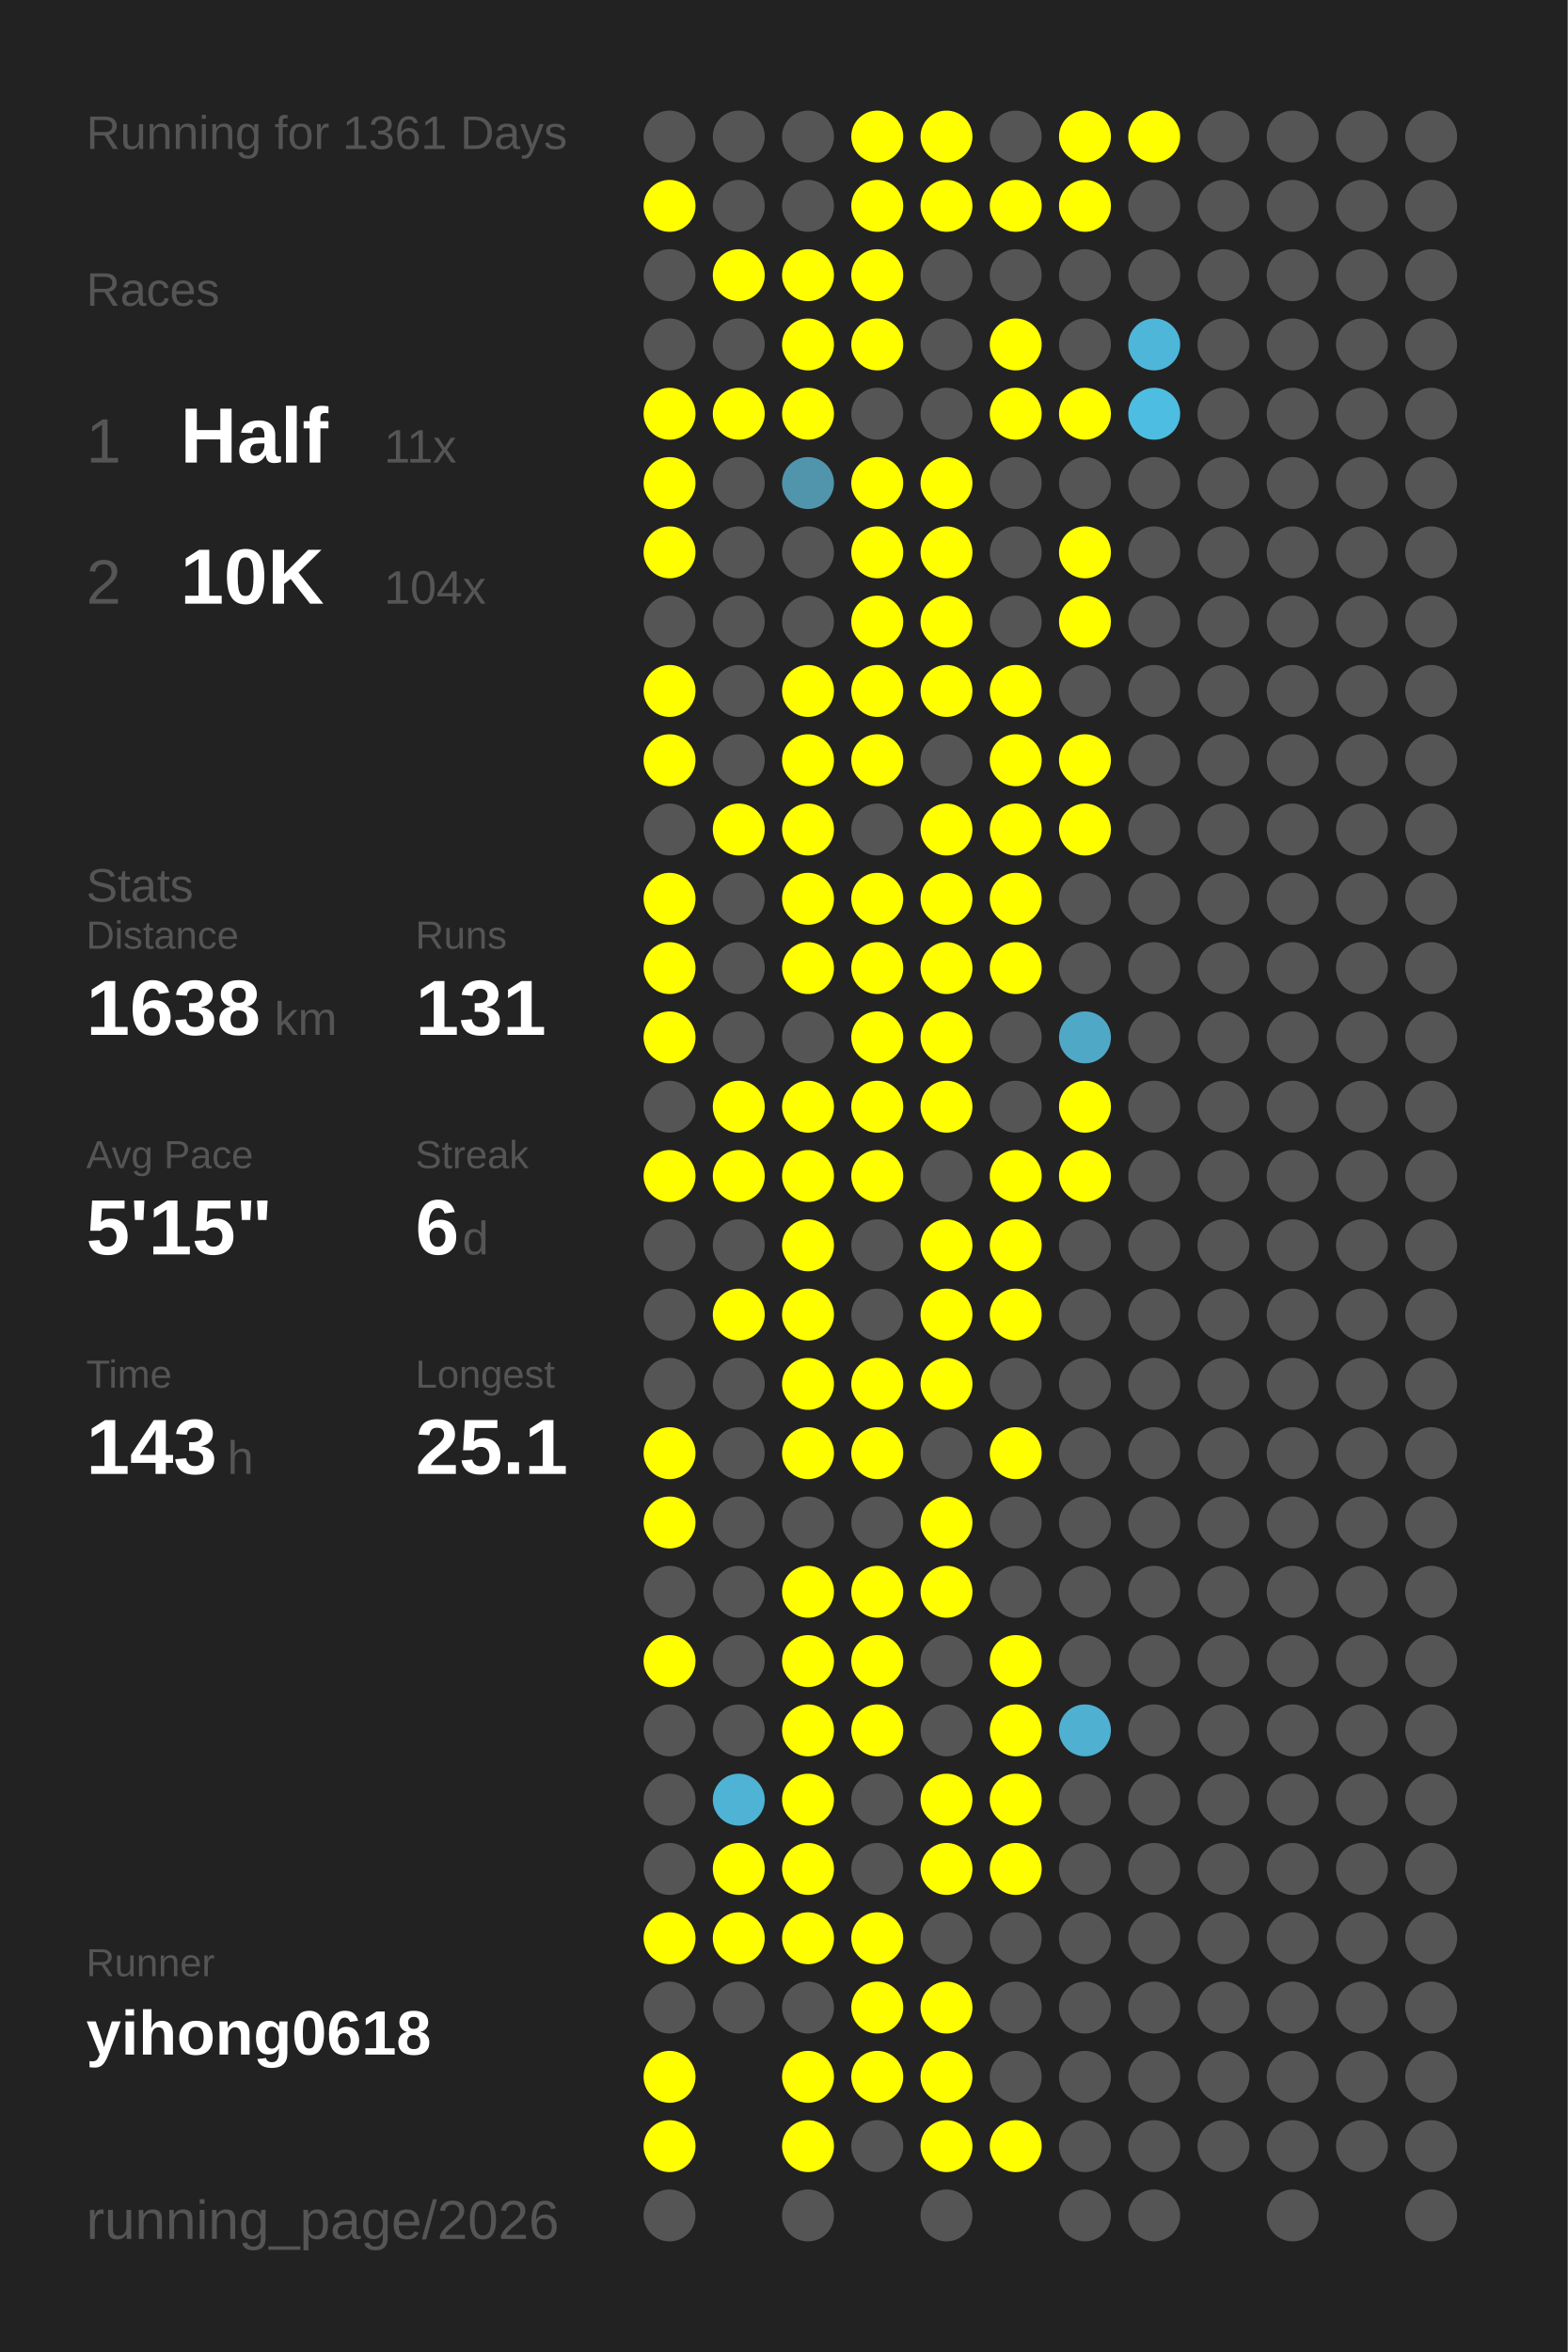
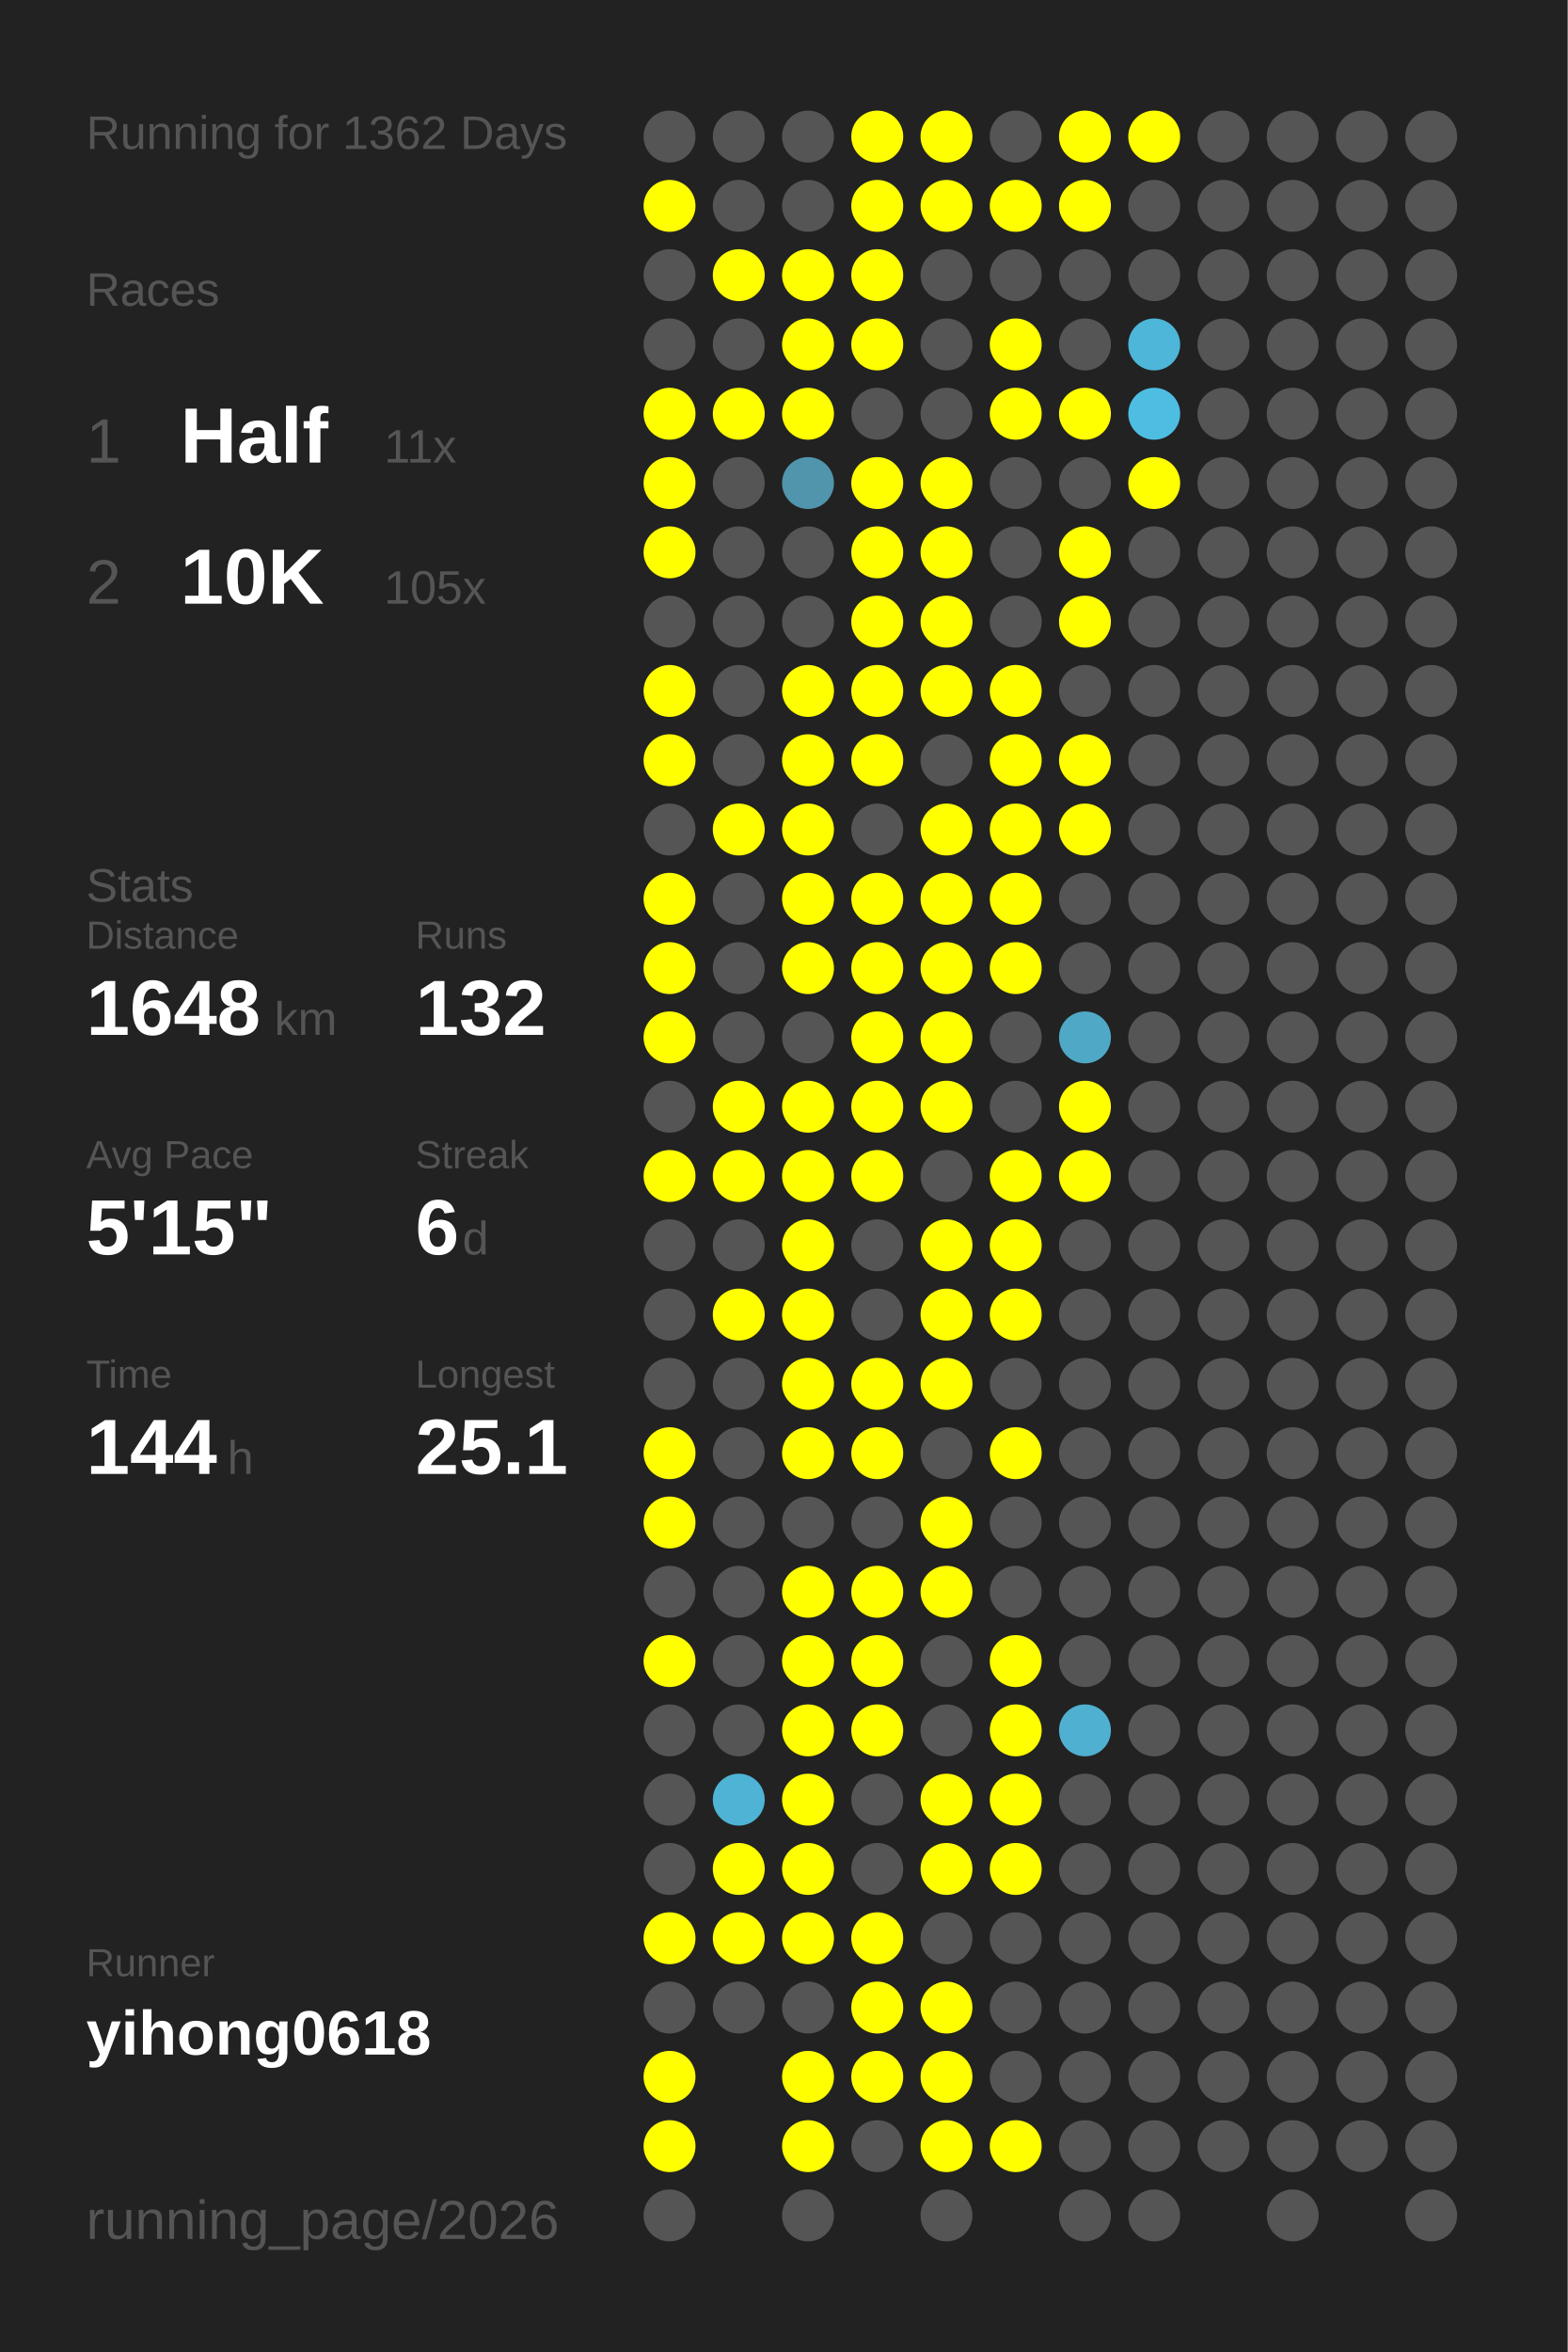
<svg xmlns="http://www.w3.org/2000/svg" baseProfile="full" height="300mm" version="1.1" viewBox="0,0,200,300" width="200mm">
  <defs />
  <rect fill="#222222" height="300" width="200" x="0" y="0" />
-   <text fill="#555555" style="font-size:6px; font-family:Arial;" x="11" y="19">Running for 1361 Days</text>
+   <text fill="#555555" style="font-size:6px; font-family:Arial;" x="11" y="19">Running for 1362 Days</text>
  <text fill="#555555" style="font-size:6px; font-family:Arial;" x="11" y="39">Races</text>
  <text fill="#555555" style="font-size:8px; font-family:Arial;" x="11" y="59">1</text>
  <text fill="#FFFFFF" style="font-size:10px; font-family:Arial; font-weight:bold;" x="23" y="59">Half</text>
  <text fill="#555555" style="font-size:6px; font-family:Arial;" x="49" y="59">11x</text>
  <text fill="#555555" style="font-size:8px; font-family:Arial;" x="11" y="77">2</text>
  <text fill="#FFFFFF" style="font-size:10px; font-family:Arial; font-weight:bold;" x="23" y="77">10K</text>
-   <text fill="#555555" style="font-size:6px; font-family:Arial;" x="49" y="77">104x</text>
+   <text fill="#555555" style="font-size:6px; font-family:Arial;" x="49" y="77">105x</text>
  <text fill="#555555" style="font-size:6px; font-family:Arial;" x="11" y="115">Stats</text>
  <text fill="#555555" style="font-size:5px; font-family:Arial;" x="11" y="121">Distance</text>
-   <text fill="#FFFFFF" style="font-size:10px; font-family:Arial; font-weight:bold;" x="11" y="132">1638</text>
+   <text fill="#FFFFFF" style="font-size:10px; font-family:Arial; font-weight:bold;" x="11" y="132">1648</text>
  <text fill="#555555" style="font-size:6px; font-family:Arial;" x="35" y="132">km</text>
  <text fill="#555555" style="font-size:5px; font-family:Arial;" x="53" y="121">Runs</text>
-   <text fill="#FFFFFF" style="font-size:10px; font-family:Arial; font-weight:bold;" x="53" y="132">131</text>
+   <text fill="#FFFFFF" style="font-size:10px; font-family:Arial; font-weight:bold;" x="53" y="132">132</text>
  <text fill="#555555" style="font-size:5px; font-family:Arial;" x="11" y="149">Avg Pace</text>
  <text fill="#FFFFFF" style="font-size:10px; font-family:Arial; font-weight:bold;" x="11" y="160">5'15"</text>
  <text fill="#555555" style="font-size:5px; font-family:Arial;" x="53" y="149">Streak</text>
  <text fill="#FFFFFF" style="font-size:10px; font-family:Arial; font-weight:bold;" x="53" y="160">6</text>
  <text fill="#555555" style="font-size:6px; font-family:Arial;" x="59" y="160">d</text>
  <text fill="#555555" style="font-size:5px; font-family:Arial;" x="11" y="177">Time</text>
-   <text fill="#FFFFFF" style="font-size:10px; font-family:Arial; font-weight:bold;" x="11" y="188">143</text>
+   <text fill="#FFFFFF" style="font-size:10px; font-family:Arial; font-weight:bold;" x="11" y="188">144</text>
  <text fill="#555555" style="font-size:6px; font-family:Arial;" x="29" y="188">h</text>
  <text fill="#555555" style="font-size:5px; font-family:Arial;" x="53" y="177">Longest</text>
  <text fill="#FFFFFF" style="font-size:10px; font-family:Arial; font-weight:bold;" x="53" y="188">25.1</text>
  <text fill="#555555" style="font-size:5px; font-family:Arial;" x="11" y="252.065">Runner</text>
  <text fill="#FFFFFF" style="font-size:8px; font-family:Arial; font-weight:bold;" x="11" y="262.065">yihong0618</text>
  <text fill="#555555" style="font-size:7px; font-family:Arial;" x="11" y="285.581">running_page/2026</text>
  <circle cx="85.417" cy="17.419" fill="#555555" r="3.312" />
  <circle cx="85.417" cy="26.258" fill="#FFFF00" r="3.312" />
  <circle cx="85.417" cy="35.097" fill="#555555" r="3.312" />
  <circle cx="85.417" cy="43.935" fill="#555555" r="3.312" />
  <circle cx="85.417" cy="52.774" fill="#FFFF00" r="3.312" />
  <circle cx="85.417" cy="61.613" fill="#FFFF00" r="3.312" />
  <circle cx="85.417" cy="70.452" fill="#FFFF00" r="3.312" />
  <circle cx="85.417" cy="79.29" fill="#555555" r="3.312" />
  <circle cx="85.417" cy="88.129" fill="#FFFF00" r="3.312" />
  <circle cx="85.417" cy="96.968" fill="#FFFF00" r="3.312" />
  <circle cx="85.417" cy="105.806" fill="#555555" r="3.312" />
  <circle cx="85.417" cy="114.645" fill="#FFFF00" r="3.312" />
  <circle cx="85.417" cy="123.484" fill="#FFFF00" r="3.312" />
  <circle cx="85.417" cy="132.323" fill="#FFFF00" r="3.312" />
  <circle cx="85.417" cy="141.161" fill="#555555" r="3.312" />
  <circle cx="85.417" cy="150" fill="#FFFF00" r="3.312" />
  <circle cx="85.417" cy="158.839" fill="#555555" r="3.312" />
  <circle cx="85.417" cy="167.677" fill="#555555" r="3.312" />
  <circle cx="85.417" cy="176.516" fill="#555555" r="3.312" />
  <circle cx="85.417" cy="185.355" fill="#FFFF00" r="3.312" />
  <circle cx="85.417" cy="194.194" fill="#FFFF00" r="3.312" />
  <circle cx="85.417" cy="203.032" fill="#555555" r="3.312" />
  <circle cx="85.417" cy="211.871" fill="#FFFF00" r="3.312" />
  <circle cx="85.417" cy="220.71" fill="#555555" r="3.312" />
  <circle cx="85.417" cy="229.548" fill="#555555" r="3.312" />
  <circle cx="85.417" cy="238.387" fill="#555555" r="3.312" />
  <circle cx="85.417" cy="247.226" fill="#FFFF00" r="3.312" />
  <circle cx="85.417" cy="256.065" fill="#555555" r="3.312" />
  <circle cx="85.417" cy="264.903" fill="#FFFF00" r="3.312" />
  <circle cx="85.417" cy="273.742" fill="#FFFF00" r="3.312" />
  <circle cx="85.417" cy="282.581" fill="#555555" r="3.312" />
  <circle cx="94.25" cy="17.419" fill="#555555" r="3.312" />
  <circle cx="94.25" cy="26.258" fill="#555555" r="3.312" />
  <circle cx="94.25" cy="35.097" fill="#FFFF00" r="3.312" />
  <circle cx="94.25" cy="43.935" fill="#555555" r="3.312" />
  <circle cx="94.25" cy="52.774" fill="#FFFF00" r="3.312" />
  <circle cx="94.25" cy="61.613" fill="#555555" r="3.312" />
  <circle cx="94.25" cy="70.452" fill="#555555" r="3.312" />
  <circle cx="94.25" cy="79.29" fill="#555555" r="3.312" />
  <circle cx="94.25" cy="88.129" fill="#555555" r="3.312" />
  <circle cx="94.25" cy="96.968" fill="#555555" r="3.312" />
  <circle cx="94.25" cy="105.806" fill="#FFFF00" r="3.312" />
  <circle cx="94.25" cy="114.645" fill="#555555" r="3.312" />
  <circle cx="94.25" cy="123.484" fill="#555555" r="3.312" />
  <circle cx="94.25" cy="132.323" fill="#555555" r="3.312" />
  <circle cx="94.25" cy="141.161" fill="#FFFF00" r="3.312" />
  <circle cx="94.25" cy="150" fill="#FFFF00" r="3.312" />
  <circle cx="94.25" cy="158.839" fill="#555555" r="3.312" />
  <circle cx="94.25" cy="167.677" fill="#FFFF00" r="3.312" />
  <circle cx="94.25" cy="176.516" fill="#555555" r="3.312" />
  <circle cx="94.25" cy="185.355" fill="#555555" r="3.312" />
  <circle cx="94.25" cy="194.194" fill="#555555" r="3.312" />
  <circle cx="94.25" cy="203.032" fill="#555555" r="3.312" />
  <circle cx="94.25" cy="211.871" fill="#555555" r="3.312" />
  <circle cx="94.25" cy="220.71" fill="#555555" r="3.312" />
  <circle cx="94.25" cy="229.548" fill="#4eb3d5" r="3.312" />
  <circle cx="94.25" cy="238.387" fill="#FFFF00" r="3.312" />
  <circle cx="94.25" cy="247.226" fill="#FFFF00" r="3.312" />
  <circle cx="94.25" cy="256.065" fill="#555555" r="3.312" />
  <circle cx="103.083" cy="17.419" fill="#555555" r="3.312" />
  <circle cx="103.083" cy="26.258" fill="#555555" r="3.312" />
  <circle cx="103.083" cy="35.097" fill="#FFFF00" r="3.312" />
  <circle cx="103.083" cy="43.935" fill="#FFFF00" r="3.312" />
  <circle cx="103.083" cy="52.774" fill="#FFFF00" r="3.312" />
  <circle cx="103.083" cy="61.613" fill="#5095ac" r="3.312" />
  <circle cx="103.083" cy="70.452" fill="#555555" r="3.312" />
  <circle cx="103.083" cy="79.29" fill="#555555" r="3.312" />
  <circle cx="103.083" cy="88.129" fill="#FFFF00" r="3.312" />
  <circle cx="103.083" cy="96.968" fill="#FFFF00" r="3.312" />
  <circle cx="103.083" cy="105.806" fill="#FFFF00" r="3.312" />
  <circle cx="103.083" cy="114.645" fill="#FFFF00" r="3.312" />
  <circle cx="103.083" cy="123.484" fill="#FFFF00" r="3.312" />
  <circle cx="103.083" cy="132.323" fill="#555555" r="3.312" />
  <circle cx="103.083" cy="141.161" fill="#FFFF00" r="3.312" />
  <circle cx="103.083" cy="150" fill="#FFFF00" r="3.312" />
  <circle cx="103.083" cy="158.839" fill="#FFFF00" r="3.312" />
  <circle cx="103.083" cy="167.677" fill="#FFFF00" r="3.312" />
  <circle cx="103.083" cy="176.516" fill="#FFFF00" r="3.312" />
  <circle cx="103.083" cy="185.355" fill="#FFFF00" r="3.312" />
  <circle cx="103.083" cy="194.194" fill="#555555" r="3.312" />
  <circle cx="103.083" cy="203.032" fill="#FFFF00" r="3.312" />
  <circle cx="103.083" cy="211.871" fill="#FFFF00" r="3.312" />
  <circle cx="103.083" cy="220.71" fill="#FFFF00" r="3.312" />
  <circle cx="103.083" cy="229.548" fill="#FFFF00" r="3.312" />
  <circle cx="103.083" cy="238.387" fill="#FFFF00" r="3.312" />
  <circle cx="103.083" cy="247.226" fill="#FFFF00" r="3.312" />
  <circle cx="103.083" cy="256.065" fill="#555555" r="3.312" />
  <circle cx="103.083" cy="264.903" fill="#FFFF00" r="3.312" />
  <circle cx="103.083" cy="273.742" fill="#FFFF00" r="3.312" />
  <circle cx="103.083" cy="282.581" fill="#555555" r="3.312" />
  <circle cx="111.917" cy="17.419" fill="#FFFF00" r="3.312" />
  <circle cx="111.917" cy="26.258" fill="#FFFF00" r="3.312" />
  <circle cx="111.917" cy="35.097" fill="#FFFF00" r="3.312" />
  <circle cx="111.917" cy="43.935" fill="#FFFF00" r="3.312" />
  <circle cx="111.917" cy="52.774" fill="#555555" r="3.312" />
  <circle cx="111.917" cy="61.613" fill="#FFFF00" r="3.312" />
  <circle cx="111.917" cy="70.452" fill="#FFFF00" r="3.312" />
  <circle cx="111.917" cy="79.29" fill="#FFFF00" r="3.312" />
  <circle cx="111.917" cy="88.129" fill="#FFFF00" r="3.312" />
  <circle cx="111.917" cy="96.968" fill="#FFFF00" r="3.312" />
  <circle cx="111.917" cy="105.806" fill="#555555" r="3.312" />
  <circle cx="111.917" cy="114.645" fill="#FFFF00" r="3.312" />
  <circle cx="111.917" cy="123.484" fill="#FFFF00" r="3.312" />
  <circle cx="111.917" cy="132.323" fill="#FFFF00" r="3.312" />
  <circle cx="111.917" cy="141.161" fill="#FFFF00" r="3.312" />
  <circle cx="111.917" cy="150" fill="#FFFF00" r="3.312" />
  <circle cx="111.917" cy="158.839" fill="#555555" r="3.312" />
  <circle cx="111.917" cy="167.677" fill="#555555" r="3.312" />
  <circle cx="111.917" cy="176.516" fill="#FFFF00" r="3.312" />
  <circle cx="111.917" cy="185.355" fill="#FFFF00" r="3.312" />
  <circle cx="111.917" cy="194.194" fill="#555555" r="3.312" />
  <circle cx="111.917" cy="203.032" fill="#FFFF00" r="3.312" />
  <circle cx="111.917" cy="211.871" fill="#FFFF00" r="3.312" />
  <circle cx="111.917" cy="220.71" fill="#FFFF00" r="3.312" />
  <circle cx="111.917" cy="229.548" fill="#555555" r="3.312" />
  <circle cx="111.917" cy="238.387" fill="#555555" r="3.312" />
  <circle cx="111.917" cy="247.226" fill="#FFFF00" r="3.312" />
  <circle cx="111.917" cy="256.065" fill="#FFFF00" r="3.312" />
  <circle cx="111.917" cy="264.903" fill="#FFFF00" r="3.312" />
  <circle cx="111.917" cy="273.742" fill="#555555" r="3.312" />
  <circle cx="120.75" cy="17.419" fill="#FFFF00" r="3.312" />
  <circle cx="120.75" cy="26.258" fill="#FFFF00" r="3.312" />
  <circle cx="120.75" cy="35.097" fill="#555555" r="3.312" />
  <circle cx="120.75" cy="43.935" fill="#555555" r="3.312" />
  <circle cx="120.75" cy="52.774" fill="#555555" r="3.312" />
  <circle cx="120.75" cy="61.613" fill="#FFFF00" r="3.312" />
  <circle cx="120.75" cy="70.452" fill="#FFFF00" r="3.312" />
  <circle cx="120.75" cy="79.29" fill="#FFFF00" r="3.312" />
  <circle cx="120.75" cy="88.129" fill="#FFFF00" r="3.312" />
  <circle cx="120.75" cy="96.968" fill="#555555" r="3.312" />
  <circle cx="120.75" cy="105.806" fill="#FFFF00" r="3.312" />
  <circle cx="120.75" cy="114.645" fill="#FFFF00" r="3.312" />
  <circle cx="120.75" cy="123.484" fill="#FFFF00" r="3.312" />
  <circle cx="120.75" cy="132.323" fill="#FFFF00" r="3.312" />
  <circle cx="120.75" cy="141.161" fill="#FFFF00" r="3.312" />
  <circle cx="120.75" cy="150" fill="#555555" r="3.312" />
  <circle cx="120.75" cy="158.839" fill="#FFFF00" r="3.312" />
  <circle cx="120.75" cy="167.677" fill="#FFFF00" r="3.312" />
  <circle cx="120.75" cy="176.516" fill="#FFFF00" r="3.312" />
  <circle cx="120.75" cy="185.355" fill="#555555" r="3.312" />
  <circle cx="120.75" cy="194.194" fill="#FFFF00" r="3.312" />
  <circle cx="120.75" cy="203.032" fill="#FFFF00" r="3.312" />
  <circle cx="120.75" cy="211.871" fill="#555555" r="3.312" />
  <circle cx="120.75" cy="220.71" fill="#555555" r="3.312" />
  <circle cx="120.75" cy="229.548" fill="#FFFF00" r="3.312" />
  <circle cx="120.75" cy="238.387" fill="#FFFF00" r="3.312" />
  <circle cx="120.75" cy="247.226" fill="#555555" r="3.312" />
  <circle cx="120.75" cy="256.065" fill="#FFFF00" r="3.312" />
  <circle cx="120.75" cy="264.903" fill="#FFFF00" r="3.312" />
  <circle cx="120.75" cy="273.742" fill="#FFFF00" r="3.312" />
  <circle cx="120.75" cy="282.581" fill="#555555" r="3.312" />
  <circle cx="129.583" cy="17.419" fill="#555555" r="3.312" />
  <circle cx="129.583" cy="26.258" fill="#FFFF00" r="3.312" />
  <circle cx="129.583" cy="35.097" fill="#555555" r="3.312" />
  <circle cx="129.583" cy="43.935" fill="#FFFF00" r="3.312" />
  <circle cx="129.583" cy="52.774" fill="#FFFF00" r="3.312" />
  <circle cx="129.583" cy="61.613" fill="#555555" r="3.312" />
  <circle cx="129.583" cy="70.452" fill="#555555" r="3.312" />
  <circle cx="129.583" cy="79.29" fill="#555555" r="3.312" />
  <circle cx="129.583" cy="88.129" fill="#FFFF00" r="3.312" />
  <circle cx="129.583" cy="96.968" fill="#FFFF00" r="3.312" />
  <circle cx="129.583" cy="105.806" fill="#FFFF00" r="3.312" />
  <circle cx="129.583" cy="114.645" fill="#FFFF00" r="3.312" />
  <circle cx="129.583" cy="123.484" fill="#FFFF00" r="3.312" />
  <circle cx="129.583" cy="132.323" fill="#555555" r="3.312" />
  <circle cx="129.583" cy="141.161" fill="#555555" r="3.312" />
  <circle cx="129.583" cy="150" fill="#FFFF00" r="3.312" />
  <circle cx="129.583" cy="158.839" fill="#FFFF00" r="3.312" />
  <circle cx="129.583" cy="167.677" fill="#FFFF00" r="3.312" />
  <circle cx="129.583" cy="176.516" fill="#555555" r="3.312" />
  <circle cx="129.583" cy="185.355" fill="#FFFF00" r="3.312" />
  <circle cx="129.583" cy="194.194" fill="#555555" r="3.312" />
  <circle cx="129.583" cy="203.032" fill="#555555" r="3.312" />
  <circle cx="129.583" cy="211.871" fill="#FFFF00" r="3.312" />
  <circle cx="129.583" cy="220.71" fill="#FFFF00" r="3.312" />
  <circle cx="129.583" cy="229.548" fill="#FFFF00" r="3.312" />
  <circle cx="129.583" cy="238.387" fill="#FFFF00" r="3.312" />
  <circle cx="129.583" cy="247.226" fill="#555555" r="3.312" />
  <circle cx="129.583" cy="256.065" fill="#555555" r="3.312" />
  <circle cx="129.583" cy="264.903" fill="#555555" r="3.312" />
  <circle cx="129.583" cy="273.742" fill="#FFFF00" r="3.312" />
  <circle cx="138.417" cy="17.419" fill="#FFFF00" r="3.312" />
  <circle cx="138.417" cy="26.258" fill="#FFFF00" r="3.312" />
  <circle cx="138.417" cy="35.097" fill="#555555" r="3.312" />
  <circle cx="138.417" cy="43.935" fill="#555555" r="3.312" />
  <circle cx="138.417" cy="52.774" fill="#FFFF00" r="3.312" />
  <circle cx="138.417" cy="61.613" fill="#555555" r="3.312" />
  <circle cx="138.417" cy="70.452" fill="#FFFF00" r="3.312" />
  <circle cx="138.417" cy="79.29" fill="#FFFF00" r="3.312" />
  <circle cx="138.417" cy="88.129" fill="#555555" r="3.312" />
  <circle cx="138.417" cy="96.968" fill="#FFFF00" r="3.312" />
  <circle cx="138.417" cy="105.806" fill="#FFFF00" r="3.312" />
  <circle cx="138.417" cy="114.645" fill="#555555" r="3.312" />
  <circle cx="138.417" cy="123.484" fill="#555555" r="3.312" />
  <circle cx="138.417" cy="132.323" fill="#4fa8c6" r="3.312" />
  <circle cx="138.417" cy="141.161" fill="#FFFF00" r="3.312" />
  <circle cx="138.417" cy="150" fill="#FFFF00" r="3.312" />
  <circle cx="138.417" cy="158.839" fill="#555555" r="3.312" />
  <circle cx="138.417" cy="167.677" fill="#555555" r="3.312" />
  <circle cx="138.417" cy="176.516" fill="#555555" r="3.312" />
  <circle cx="138.417" cy="185.355" fill="#555555" r="3.312" />
  <circle cx="138.417" cy="194.194" fill="#555555" r="3.312" />
  <circle cx="138.417" cy="203.032" fill="#555555" r="3.312" />
  <circle cx="138.417" cy="211.871" fill="#555555" r="3.312" />
  <circle cx="138.417" cy="220.71" fill="#4fb0d1" r="3.312" />
  <circle cx="138.417" cy="229.548" fill="#555555" r="3.312" />
  <circle cx="138.417" cy="238.387" fill="#555555" r="3.312" />
  <circle cx="138.417" cy="247.226" fill="#555555" r="3.312" />
  <circle cx="138.417" cy="256.065" fill="#555555" r="3.312" />
  <circle cx="138.417" cy="264.903" fill="#555555" r="3.312" />
  <circle cx="138.417" cy="273.742" fill="#555555" r="3.312" />
  <circle cx="138.417" cy="282.581" fill="#555555" r="3.312" />
  <circle cx="147.25" cy="17.419" fill="#FFFF00" r="3.312" />
  <circle cx="147.25" cy="26.258" fill="#555555" r="3.312" />
  <circle cx="147.25" cy="35.097" fill="#555555" r="3.312" />
  <circle cx="147.25" cy="43.935" fill="#4eb6d9" r="3.312" />
  <circle cx="147.25" cy="52.774" fill="#4ebde2" r="3.312" />
-   <circle cx="147.25" cy="61.613" fill="#555555" r="3.312" />
+   <circle cx="147.25" cy="61.613" fill="#FFFF00" r="3.312" />
  <circle cx="147.25" cy="70.452" fill="#555555" r="3.312" />
  <circle cx="147.25" cy="79.29" fill="#555555" r="3.312" />
  <circle cx="147.25" cy="88.129" fill="#555555" r="3.312" />
  <circle cx="147.25" cy="96.968" fill="#555555" r="3.312" />
  <circle cx="147.25" cy="105.806" fill="#555555" r="3.312" />
  <circle cx="147.25" cy="114.645" fill="#555555" r="3.312" />
  <circle cx="147.25" cy="123.484" fill="#555555" r="3.312" />
  <circle cx="147.25" cy="132.323" fill="#555555" r="3.312" />
  <circle cx="147.25" cy="141.161" fill="#555555" r="3.312" />
  <circle cx="147.25" cy="150" fill="#555555" r="3.312" />
  <circle cx="147.25" cy="158.839" fill="#555555" r="3.312" />
  <circle cx="147.25" cy="167.677" fill="#555555" r="3.312" />
  <circle cx="147.25" cy="176.516" fill="#555555" r="3.312" />
  <circle cx="147.25" cy="185.355" fill="#555555" r="3.312" />
  <circle cx="147.25" cy="194.194" fill="#555555" r="3.312" />
  <circle cx="147.25" cy="203.032" fill="#555555" r="3.312" />
  <circle cx="147.25" cy="211.871" fill="#555555" r="3.312" />
  <circle cx="147.25" cy="220.71" fill="#555555" r="3.312" />
  <circle cx="147.25" cy="229.548" fill="#555555" r="3.312" />
  <circle cx="147.25" cy="238.387" fill="#555555" r="3.312" />
  <circle cx="147.25" cy="247.226" fill="#555555" r="3.312" />
  <circle cx="147.25" cy="256.065" fill="#555555" r="3.312" />
  <circle cx="147.25" cy="264.903" fill="#555555" r="3.312" />
  <circle cx="147.25" cy="273.742" fill="#555555" r="3.312" />
  <circle cx="147.25" cy="282.581" fill="#555555" r="3.312" />
  <circle cx="156.083" cy="17.419" fill="#555555" r="3.312" />
  <circle cx="156.083" cy="26.258" fill="#555555" r="3.312" />
  <circle cx="156.083" cy="35.097" fill="#555555" r="3.312" />
  <circle cx="156.083" cy="43.935" fill="#555555" r="3.312" />
  <circle cx="156.083" cy="52.774" fill="#555555" r="3.312" />
  <circle cx="156.083" cy="61.613" fill="#555555" r="3.312" />
  <circle cx="156.083" cy="70.452" fill="#555555" r="3.312" />
  <circle cx="156.083" cy="79.29" fill="#555555" r="3.312" />
  <circle cx="156.083" cy="88.129" fill="#555555" r="3.312" />
  <circle cx="156.083" cy="96.968" fill="#555555" r="3.312" />
  <circle cx="156.083" cy="105.806" fill="#555555" r="3.312" />
  <circle cx="156.083" cy="114.645" fill="#555555" r="3.312" />
  <circle cx="156.083" cy="123.484" fill="#555555" r="3.312" />
  <circle cx="156.083" cy="132.323" fill="#555555" r="3.312" />
  <circle cx="156.083" cy="141.161" fill="#555555" r="3.312" />
  <circle cx="156.083" cy="150" fill="#555555" r="3.312" />
  <circle cx="156.083" cy="158.839" fill="#555555" r="3.312" />
  <circle cx="156.083" cy="167.677" fill="#555555" r="3.312" />
  <circle cx="156.083" cy="176.516" fill="#555555" r="3.312" />
  <circle cx="156.083" cy="185.355" fill="#555555" r="3.312" />
  <circle cx="156.083" cy="194.194" fill="#555555" r="3.312" />
  <circle cx="156.083" cy="203.032" fill="#555555" r="3.312" />
  <circle cx="156.083" cy="211.871" fill="#555555" r="3.312" />
  <circle cx="156.083" cy="220.71" fill="#555555" r="3.312" />
  <circle cx="156.083" cy="229.548" fill="#555555" r="3.312" />
  <circle cx="156.083" cy="238.387" fill="#555555" r="3.312" />
  <circle cx="156.083" cy="247.226" fill="#555555" r="3.312" />
  <circle cx="156.083" cy="256.065" fill="#555555" r="3.312" />
  <circle cx="156.083" cy="264.903" fill="#555555" r="3.312" />
  <circle cx="156.083" cy="273.742" fill="#555555" r="3.312" />
  <circle cx="164.917" cy="17.419" fill="#555555" r="3.312" />
  <circle cx="164.917" cy="26.258" fill="#555555" r="3.312" />
  <circle cx="164.917" cy="35.097" fill="#555555" r="3.312" />
  <circle cx="164.917" cy="43.935" fill="#555555" r="3.312" />
  <circle cx="164.917" cy="52.774" fill="#555555" r="3.312" />
  <circle cx="164.917" cy="61.613" fill="#555555" r="3.312" />
  <circle cx="164.917" cy="70.452" fill="#555555" r="3.312" />
  <circle cx="164.917" cy="79.29" fill="#555555" r="3.312" />
  <circle cx="164.917" cy="88.129" fill="#555555" r="3.312" />
  <circle cx="164.917" cy="96.968" fill="#555555" r="3.312" />
  <circle cx="164.917" cy="105.806" fill="#555555" r="3.312" />
  <circle cx="164.917" cy="114.645" fill="#555555" r="3.312" />
  <circle cx="164.917" cy="123.484" fill="#555555" r="3.312" />
  <circle cx="164.917" cy="132.323" fill="#555555" r="3.312" />
  <circle cx="164.917" cy="141.161" fill="#555555" r="3.312" />
  <circle cx="164.917" cy="150" fill="#555555" r="3.312" />
  <circle cx="164.917" cy="158.839" fill="#555555" r="3.312" />
  <circle cx="164.917" cy="167.677" fill="#555555" r="3.312" />
  <circle cx="164.917" cy="176.516" fill="#555555" r="3.312" />
  <circle cx="164.917" cy="185.355" fill="#555555" r="3.312" />
  <circle cx="164.917" cy="194.194" fill="#555555" r="3.312" />
  <circle cx="164.917" cy="203.032" fill="#555555" r="3.312" />
  <circle cx="164.917" cy="211.871" fill="#555555" r="3.312" />
  <circle cx="164.917" cy="220.71" fill="#555555" r="3.312" />
  <circle cx="164.917" cy="229.548" fill="#555555" r="3.312" />
  <circle cx="164.917" cy="238.387" fill="#555555" r="3.312" />
  <circle cx="164.917" cy="247.226" fill="#555555" r="3.312" />
  <circle cx="164.917" cy="256.065" fill="#555555" r="3.312" />
  <circle cx="164.917" cy="264.903" fill="#555555" r="3.312" />
  <circle cx="164.917" cy="273.742" fill="#555555" r="3.312" />
  <circle cx="164.917" cy="282.581" fill="#555555" r="3.312" />
  <circle cx="173.75" cy="17.419" fill="#555555" r="3.312" />
  <circle cx="173.75" cy="26.258" fill="#555555" r="3.312" />
  <circle cx="173.75" cy="35.097" fill="#555555" r="3.312" />
  <circle cx="173.75" cy="43.935" fill="#555555" r="3.312" />
  <circle cx="173.75" cy="52.774" fill="#555555" r="3.312" />
  <circle cx="173.75" cy="61.613" fill="#555555" r="3.312" />
  <circle cx="173.75" cy="70.452" fill="#555555" r="3.312" />
  <circle cx="173.75" cy="79.29" fill="#555555" r="3.312" />
  <circle cx="173.75" cy="88.129" fill="#555555" r="3.312" />
  <circle cx="173.75" cy="96.968" fill="#555555" r="3.312" />
  <circle cx="173.75" cy="105.806" fill="#555555" r="3.312" />
  <circle cx="173.75" cy="114.645" fill="#555555" r="3.312" />
  <circle cx="173.75" cy="123.484" fill="#555555" r="3.312" />
  <circle cx="173.75" cy="132.323" fill="#555555" r="3.312" />
  <circle cx="173.75" cy="141.161" fill="#555555" r="3.312" />
  <circle cx="173.75" cy="150" fill="#555555" r="3.312" />
  <circle cx="173.75" cy="158.839" fill="#555555" r="3.312" />
  <circle cx="173.75" cy="167.677" fill="#555555" r="3.312" />
  <circle cx="173.75" cy="176.516" fill="#555555" r="3.312" />
  <circle cx="173.75" cy="185.355" fill="#555555" r="3.312" />
  <circle cx="173.75" cy="194.194" fill="#555555" r="3.312" />
  <circle cx="173.75" cy="203.032" fill="#555555" r="3.312" />
  <circle cx="173.75" cy="211.871" fill="#555555" r="3.312" />
  <circle cx="173.75" cy="220.71" fill="#555555" r="3.312" />
  <circle cx="173.75" cy="229.548" fill="#555555" r="3.312" />
  <circle cx="173.75" cy="238.387" fill="#555555" r="3.312" />
  <circle cx="173.75" cy="247.226" fill="#555555" r="3.312" />
  <circle cx="173.75" cy="256.065" fill="#555555" r="3.312" />
  <circle cx="173.75" cy="264.903" fill="#555555" r="3.312" />
  <circle cx="173.75" cy="273.742" fill="#555555" r="3.312" />
  <circle cx="182.583" cy="17.419" fill="#555555" r="3.312" />
  <circle cx="182.583" cy="26.258" fill="#555555" r="3.312" />
  <circle cx="182.583" cy="35.097" fill="#555555" r="3.312" />
  <circle cx="182.583" cy="43.935" fill="#555555" r="3.312" />
  <circle cx="182.583" cy="52.774" fill="#555555" r="3.312" />
  <circle cx="182.583" cy="61.613" fill="#555555" r="3.312" />
  <circle cx="182.583" cy="70.452" fill="#555555" r="3.312" />
  <circle cx="182.583" cy="79.29" fill="#555555" r="3.312" />
  <circle cx="182.583" cy="88.129" fill="#555555" r="3.312" />
  <circle cx="182.583" cy="96.968" fill="#555555" r="3.312" />
  <circle cx="182.583" cy="105.806" fill="#555555" r="3.312" />
  <circle cx="182.583" cy="114.645" fill="#555555" r="3.312" />
  <circle cx="182.583" cy="123.484" fill="#555555" r="3.312" />
  <circle cx="182.583" cy="132.323" fill="#555555" r="3.312" />
  <circle cx="182.583" cy="141.161" fill="#555555" r="3.312" />
  <circle cx="182.583" cy="150" fill="#555555" r="3.312" />
  <circle cx="182.583" cy="158.839" fill="#555555" r="3.312" />
  <circle cx="182.583" cy="167.677" fill="#555555" r="3.312" />
  <circle cx="182.583" cy="176.516" fill="#555555" r="3.312" />
  <circle cx="182.583" cy="185.355" fill="#555555" r="3.312" />
  <circle cx="182.583" cy="194.194" fill="#555555" r="3.312" />
  <circle cx="182.583" cy="203.032" fill="#555555" r="3.312" />
  <circle cx="182.583" cy="211.871" fill="#555555" r="3.312" />
  <circle cx="182.583" cy="220.71" fill="#555555" r="3.312" />
  <circle cx="182.583" cy="229.548" fill="#555555" r="3.312" />
  <circle cx="182.583" cy="238.387" fill="#555555" r="3.312" />
  <circle cx="182.583" cy="247.226" fill="#555555" r="3.312" />
  <circle cx="182.583" cy="256.065" fill="#555555" r="3.312" />
  <circle cx="182.583" cy="264.903" fill="#555555" r="3.312" />
  <circle cx="182.583" cy="273.742" fill="#555555" r="3.312" />
  <circle cx="182.583" cy="282.581" fill="#555555" r="3.312" />
</svg>
